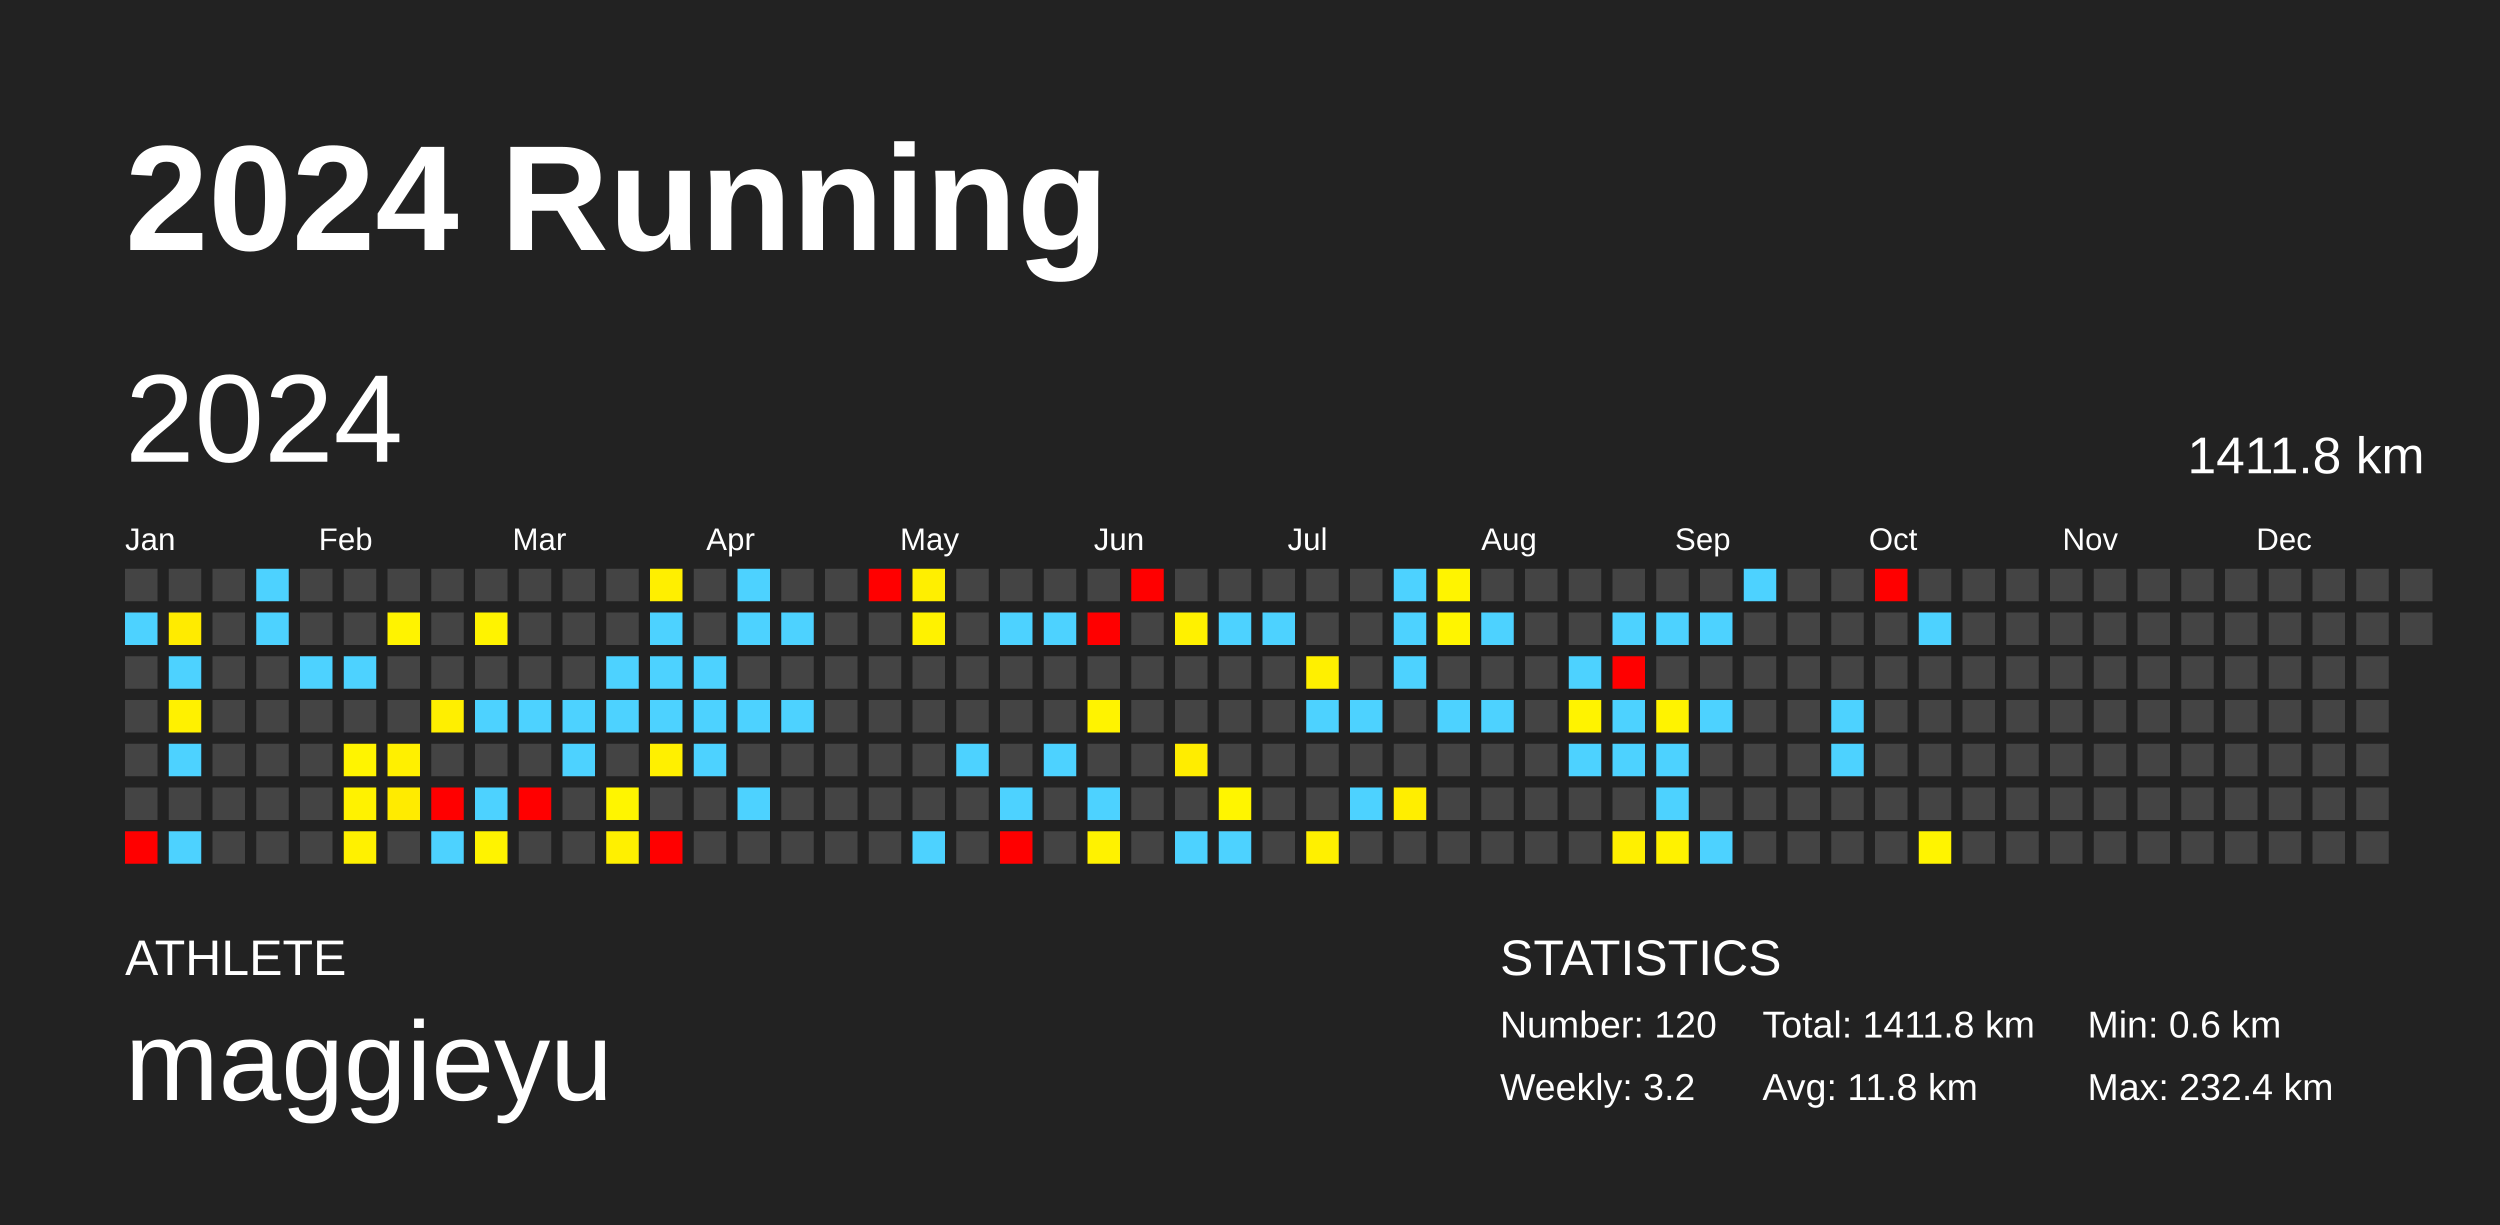
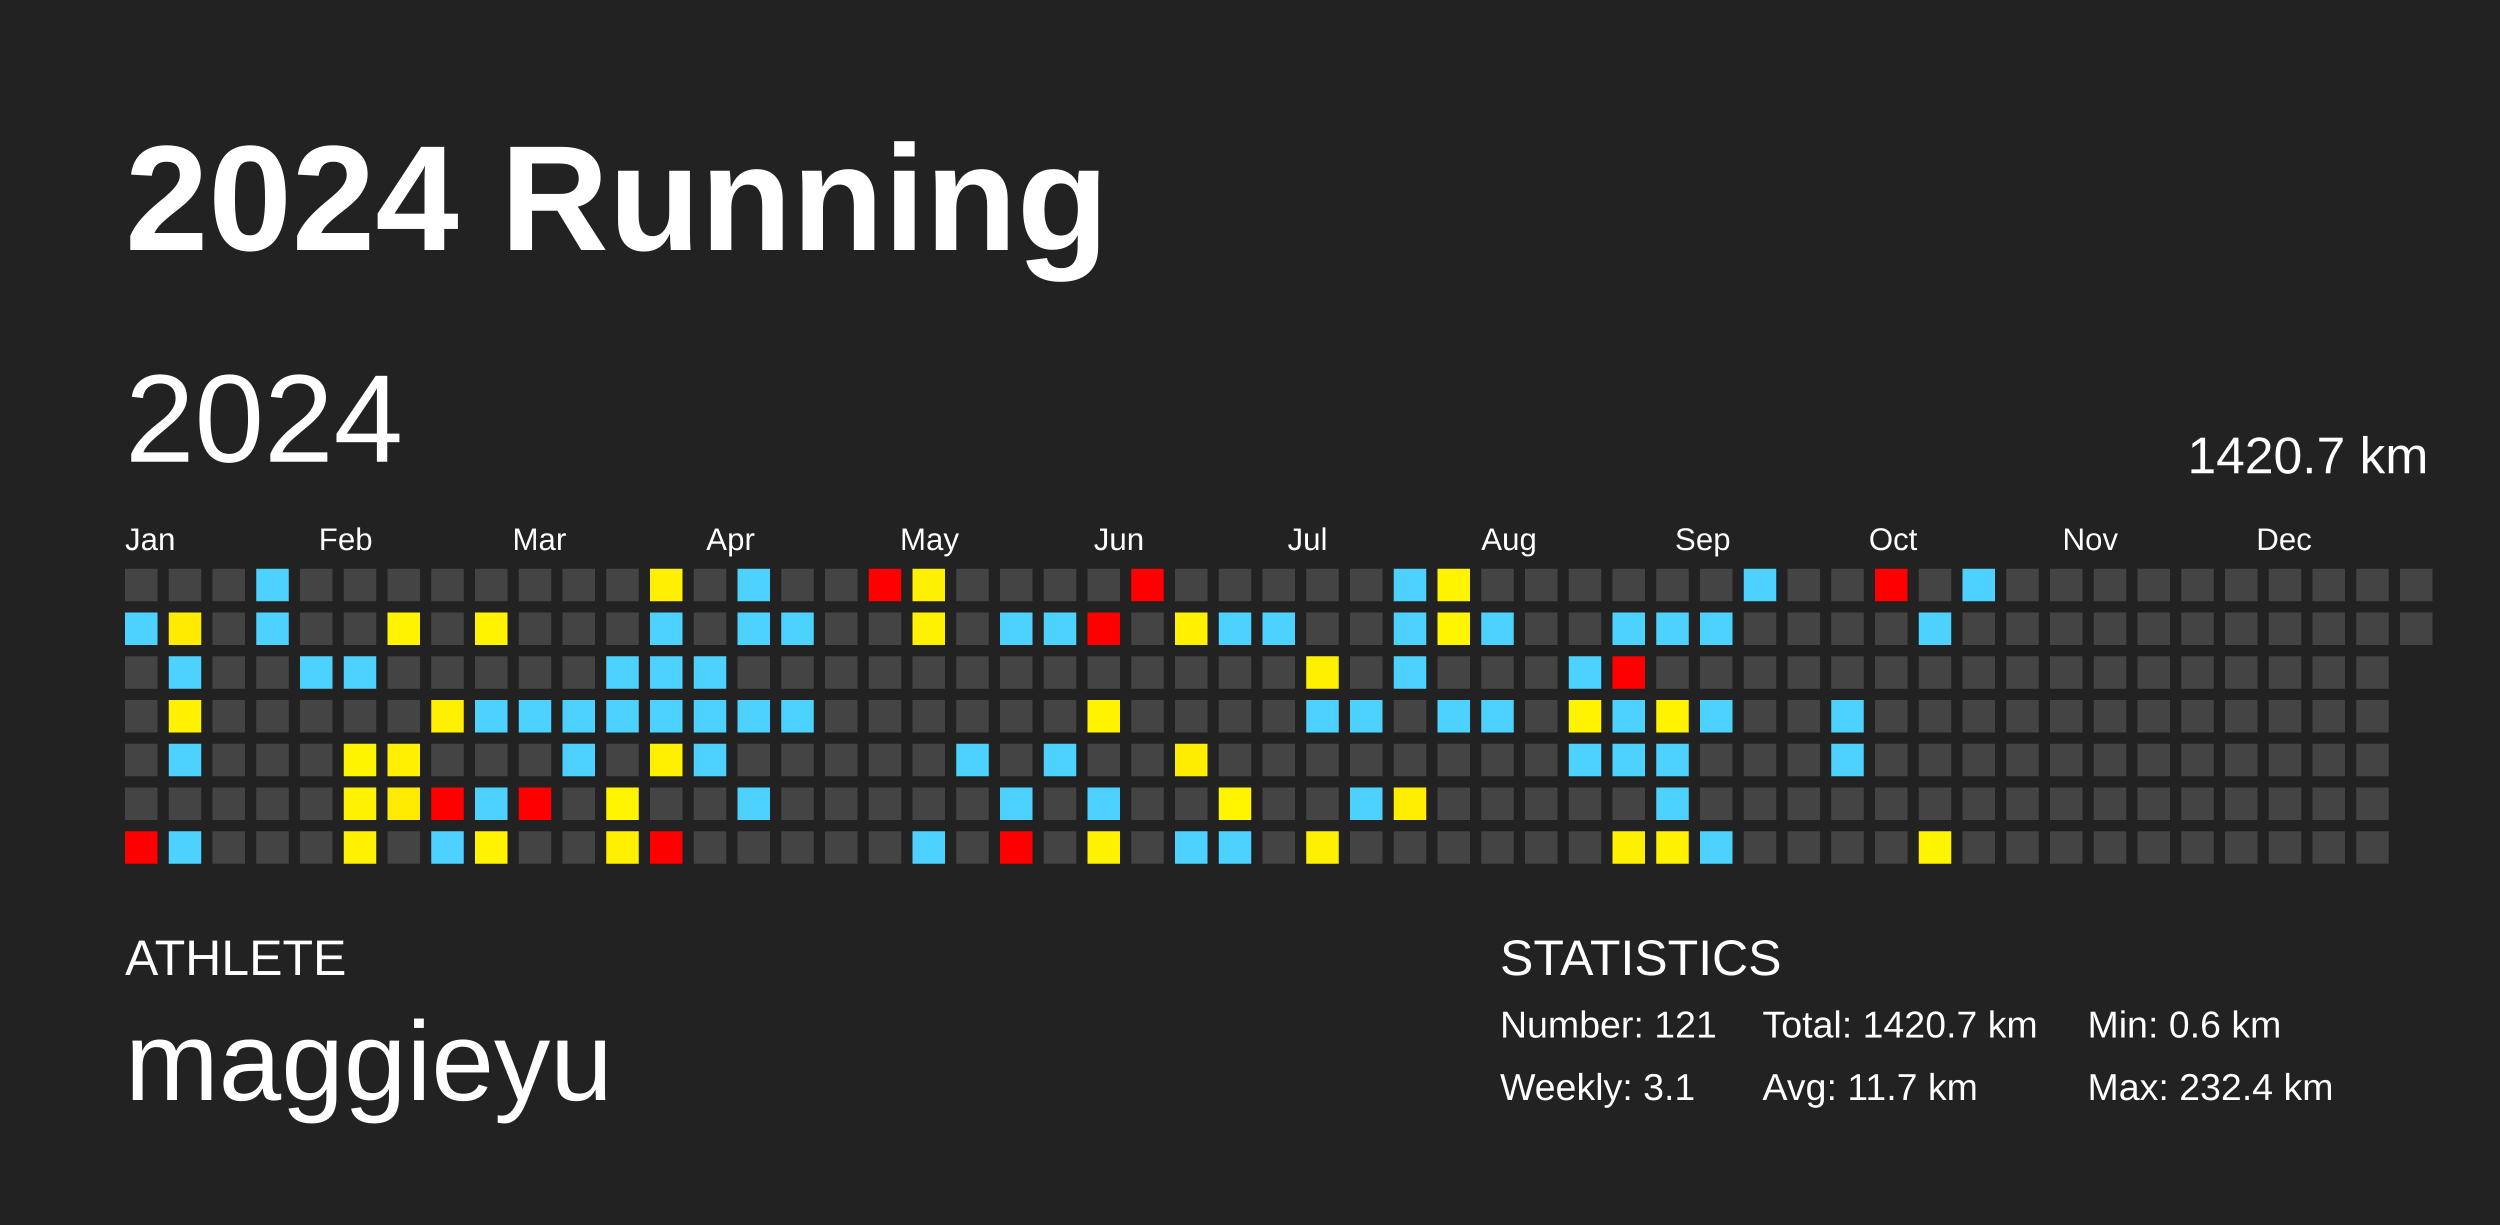
<svg xmlns="http://www.w3.org/2000/svg" baseProfile="full" height="98mm" version="1.1" viewBox="0,0,200,98" width="200mm">
  <defs />
  <rect fill="#222222" height="98" width="200" x="0" y="0" />
  <text fill="#FFFFFF" style="font-size:12px; font-family:Arial; font-weight:bold;" x="10" y="20">2024 Running</text>
  <text fill="#FFFFFF" style="font-size:4px; font-family:Arial" x="10" y="78">ATHLETE</text>
  <text fill="#FFFFFF" style="font-size:9px; font-family:Arial" x="10" y="88">maggieyu</text>
  <text fill="#FFFFFF" style="font-size:4px; font-family:Arial" x="120" y="78">STATISTICS</text>
-   <text fill="#FFFFFF" style="font-size:3px; font-family:Arial" x="120" y="83">Number: 120</text>
-   <text fill="#FFFFFF" style="font-size:3px; font-family:Arial" x="120" y="88">Weekly: 3.2</text>
-   <text fill="#FFFFFF" style="font-size:3px; font-family:Arial" x="141" y="83">Total: 1411.8 km</text>
-   <text fill="#FFFFFF" style="font-size:3px; font-family:Arial" x="141" y="88">Avg: 11.8 km</text>
+   <text fill="#FFFFFF" style="font-size:3px; font-family:Arial" x="120" y="83">Number: 121</text>
+   <text fill="#FFFFFF" style="font-size:3px; font-family:Arial" x="120" y="88">Weekly: 3.1</text>
+   <text fill="#FFFFFF" style="font-size:3px; font-family:Arial" x="141" y="83">Total: 1420.7 km</text>
+   <text fill="#FFFFFF" style="font-size:3px; font-family:Arial" x="141" y="88">Avg: 11.7 km</text>
  <text fill="#FFFFFF" style="font-size:3px; font-family:Arial" x="167" y="83">Min: 0.6 km</text>
  <text fill="#FFFFFF" style="font-size:3px; font-family:Arial" x="167" y="88">Max: 232.4 km</text>
  <text dominant-baseline="hanging" fill="#FFFFFF" style="font-size:10.0px; font-family:Arial;" x="10" y="30">2024</text>
-   <text dominant-baseline="hanging" fill="#FFFFFF" style="font-size:4.125px; font-family:Arial;" x="175" y="35">1411.8 km</text>
+   <text dominant-baseline="hanging" fill="#FFFFFF" style="font-size:4.125px; font-family:Arial;" x="175" y="35">1420.7 km</text>
  <text fill="#FFFFFF" style="font-size:2.5px; font-family:Arial" x="10.0" y="44">Jan</text>
  <text fill="#FFFFFF" style="font-size:2.5px; font-family:Arial" x="25.5" y="44">Feb</text>
  <text fill="#FFFFFF" style="font-size:2.5px; font-family:Arial" x="41.0" y="44">Mar</text>
  <text fill="#FFFFFF" style="font-size:2.5px; font-family:Arial" x="56.5" y="44">Apr</text>
  <text fill="#FFFFFF" style="font-size:2.5px; font-family:Arial" x="72.0" y="44">May</text>
  <text fill="#FFFFFF" style="font-size:2.5px; font-family:Arial" x="87.5" y="44">Jun</text>
  <text fill="#FFFFFF" style="font-size:2.5px; font-family:Arial" x="103.0" y="44">Jul</text>
  <text fill="#FFFFFF" style="font-size:2.5px; font-family:Arial" x="118.5" y="44">Aug</text>
  <text fill="#FFFFFF" style="font-size:2.5px; font-family:Arial" x="134.0" y="44">Sep</text>
  <text fill="#FFFFFF" style="font-size:2.5px; font-family:Arial" x="149.5" y="44">Oct</text>
  <text fill="#FFFFFF" style="font-size:2.5px; font-family:Arial" x="165.0" y="44">Nov</text>
  <text fill="#FFFFFF" style="font-size:2.5px; font-family:Arial" x="180.5" y="44">Dec</text>
  <rect fill="#444444" height="2.6" width="2.6" x="10.0" y="45.5" />
  <rect fill="#4dd2ff" height="2.6" width="2.6" x="10.0" y="49.0" />
  <rect fill="#444444" height="2.6" width="2.6" x="10.0" y="52.5" />
  <rect fill="#444444" height="2.6" width="2.6" x="10.0" y="56.0" />
  <rect fill="#444444" height="2.6" width="2.6" x="10.0" y="59.5" />
  <rect fill="#444444" height="2.6" width="2.6" x="10.0" y="63.0" />
  <rect fill="red" height="2.6" width="2.6" x="10.0" y="66.5" />
  <rect fill="#444444" height="2.6" width="2.6" x="13.5" y="45.5" />
  <rect fill="#ffeb00" height="2.6" width="2.6" x="13.5" y="49.0" />
  <rect fill="#4dd2ff" height="2.6" width="2.6" x="13.5" y="52.5" />
  <rect fill="#fff100" height="2.6" width="2.6" x="13.5" y="56.0" />
  <rect fill="#4dd2ff" height="2.6" width="2.6" x="13.5" y="59.5" />
  <rect fill="#444444" height="2.6" width="2.6" x="13.5" y="63.0" />
  <rect fill="#4dd2ff" height="2.6" width="2.6" x="13.5" y="66.5" />
  <rect fill="#444444" height="2.6" width="2.6" x="17.0" y="45.5" />
  <rect fill="#444444" height="2.6" width="2.6" x="17.0" y="49.0" />
  <rect fill="#444444" height="2.6" width="2.6" x="17.0" y="52.5" />
  <rect fill="#444444" height="2.6" width="2.6" x="17.0" y="56.0" />
  <rect fill="#444444" height="2.6" width="2.6" x="17.0" y="59.5" />
  <rect fill="#444444" height="2.6" width="2.6" x="17.0" y="63.0" />
  <rect fill="#444444" height="2.6" width="2.6" x="17.0" y="66.5" />
  <rect fill="#4dd2ff" height="2.6" width="2.6" x="20.5" y="45.5" />
  <rect fill="#4dd2ff" height="2.6" width="2.6" x="20.5" y="49.0" />
  <rect fill="#444444" height="2.6" width="2.6" x="20.5" y="52.5" />
  <rect fill="#444444" height="2.6" width="2.6" x="20.5" y="56.0" />
  <rect fill="#444444" height="2.6" width="2.6" x="20.5" y="59.5" />
  <rect fill="#444444" height="2.6" width="2.6" x="20.5" y="63.0" />
  <rect fill="#444444" height="2.6" width="2.6" x="20.5" y="66.5" />
  <rect fill="#444444" height="2.6" width="2.6" x="24.0" y="45.5" />
  <rect fill="#444444" height="2.6" width="2.6" x="24.0" y="49.0" />
  <rect fill="#4dd2ff" height="2.6" width="2.6" x="24.0" y="52.5" />
  <rect fill="#444444" height="2.6" width="2.6" x="24.0" y="56.0" />
  <rect fill="#444444" height="2.6" width="2.6" x="24.0" y="59.5" />
  <rect fill="#444444" height="2.6" width="2.6" x="24.0" y="63.0" />
  <rect fill="#444444" height="2.6" width="2.6" x="24.0" y="66.5" />
  <rect fill="#444444" height="2.6" width="2.6" x="27.5" y="45.5" />
  <rect fill="#444444" height="2.6" width="2.6" x="27.5" y="49.0" />
  <rect fill="#4dd2ff" height="2.6" width="2.6" x="27.5" y="52.5" />
  <rect fill="#444444" height="2.6" width="2.6" x="27.5" y="56.0" />
  <rect fill="#fff400" height="2.6" width="2.6" x="27.5" y="59.5" />
  <rect fill="#fff200" height="2.6" width="2.6" x="27.5" y="63.0" />
  <rect fill="#fff100" height="2.6" width="2.6" x="27.5" y="66.5" />
  <rect fill="#444444" height="2.6" width="2.6" x="31.0" y="45.5" />
  <rect fill="#fff300" height="2.6" width="2.6" x="31.0" y="49.0" />
  <rect fill="#444444" height="2.6" width="2.6" x="31.0" y="52.5" />
  <rect fill="#444444" height="2.6" width="2.6" x="31.0" y="56.0" />
  <rect fill="#fff000" height="2.6" width="2.6" x="31.0" y="59.5" />
  <rect fill="#ffeb00" height="2.6" width="2.6" x="31.0" y="63.0" />
  <rect fill="#444444" height="2.6" width="2.6" x="31.0" y="66.5" />
  <rect fill="#444444" height="2.6" width="2.6" x="34.5" y="45.5" />
  <rect fill="#444444" height="2.6" width="2.6" x="34.5" y="49.0" />
  <rect fill="#444444" height="2.6" width="2.6" x="34.5" y="52.5" />
  <rect fill="#ffef00" height="2.6" width="2.6" x="34.5" y="56.0" />
  <rect fill="#444444" height="2.6" width="2.6" x="34.5" y="59.5" />
  <rect fill="red" height="2.6" width="2.6" x="34.5" y="63.0" />
  <rect fill="#4dd2ff" height="2.6" width="2.6" x="34.5" y="66.5" />
  <rect fill="#444444" height="2.6" width="2.6" x="38.0" y="45.5" />
  <rect fill="#fff300" height="2.6" width="2.6" x="38.0" y="49.0" />
  <rect fill="#444444" height="2.6" width="2.6" x="38.0" y="52.5" />
  <rect fill="#4dd2ff" height="2.6" width="2.6" x="38.0" y="56.0" />
  <rect fill="#444444" height="2.6" width="2.6" x="38.0" y="59.5" />
  <rect fill="#4dd2ff" height="2.6" width="2.6" x="38.0" y="63.0" />
  <rect fill="#fff300" height="2.6" width="2.6" x="38.0" y="66.5" />
  <rect fill="#444444" height="2.6" width="2.6" x="41.5" y="45.5" />
  <rect fill="#444444" height="2.6" width="2.6" x="41.5" y="49.0" />
  <rect fill="#444444" height="2.6" width="2.6" x="41.5" y="52.5" />
  <rect fill="#4dd2ff" height="2.6" width="2.6" x="41.5" y="56.0" />
  <rect fill="#444444" height="2.6" width="2.6" x="41.5" y="59.5" />
  <rect fill="red" height="2.6" width="2.6" x="41.5" y="63.0" />
  <rect fill="#444444" height="2.6" width="2.6" x="41.5" y="66.5" />
  <rect fill="#444444" height="2.6" width="2.6" x="45.0" y="45.5" />
  <rect fill="#444444" height="2.6" width="2.6" x="45.0" y="49.0" />
  <rect fill="#444444" height="2.6" width="2.6" x="45.0" y="52.5" />
  <rect fill="#4dd2ff" height="2.6" width="2.6" x="45.0" y="56.0" />
  <rect fill="#4dd2ff" height="2.6" width="2.6" x="45.0" y="59.5" />
  <rect fill="#444444" height="2.6" width="2.6" x="45.0" y="63.0" />
  <rect fill="#444444" height="2.6" width="2.6" x="45.0" y="66.5" />
  <rect fill="#444444" height="2.6" width="2.6" x="48.5" y="45.5" />
  <rect fill="#444444" height="2.6" width="2.6" x="48.5" y="49.0" />
  <rect fill="#4dd2ff" height="2.6" width="2.6" x="48.5" y="52.5" />
  <rect fill="#4dd2ff" height="2.6" width="2.6" x="48.5" y="56.0" />
  <rect fill="#444444" height="2.6" width="2.6" x="48.5" y="59.5" />
  <rect fill="#fff500" height="2.6" width="2.6" x="48.5" y="63.0" />
  <rect fill="#fff000" height="2.6" width="2.6" x="48.5" y="66.5" />
  <rect fill="#ffef00" height="2.6" width="2.6" x="52.0" y="45.5" />
  <rect fill="#4dd2ff" height="2.6" width="2.6" x="52.0" y="49.0" />
  <rect fill="#4dd2ff" height="2.6" width="2.6" x="52.0" y="52.5" />
  <rect fill="#4dd2ff" height="2.6" width="2.6" x="52.0" y="56.0" />
  <rect fill="#fff000" height="2.6" width="2.6" x="52.0" y="59.5" />
  <rect fill="#444444" height="2.6" width="2.6" x="52.0" y="63.0" />
  <rect fill="red" height="2.6" width="2.6" x="52.0" y="66.5" />
  <rect fill="#444444" height="2.6" width="2.6" x="55.5" y="45.5" />
  <rect fill="#444444" height="2.6" width="2.6" x="55.5" y="49.0" />
  <rect fill="#4dd2ff" height="2.6" width="2.6" x="55.5" y="52.5" />
  <rect fill="#4dd2ff" height="2.6" width="2.6" x="55.5" y="56.0" />
  <rect fill="#4dd2ff" height="2.6" width="2.6" x="55.5" y="59.5" />
  <rect fill="#444444" height="2.6" width="2.6" x="55.5" y="63.0" />
  <rect fill="#444444" height="2.6" width="2.6" x="55.5" y="66.5" />
  <rect fill="#4dd2ff" height="2.6" width="2.6" x="59.0" y="45.5" />
  <rect fill="#4dd2ff" height="2.6" width="2.6" x="59.0" y="49.0" />
  <rect fill="#444444" height="2.6" width="2.6" x="59.0" y="52.5" />
  <rect fill="#4dd2ff" height="2.6" width="2.6" x="59.0" y="56.0" />
  <rect fill="#444444" height="2.6" width="2.6" x="59.0" y="59.5" />
  <rect fill="#4dd2ff" height="2.6" width="2.6" x="59.0" y="63.0" />
  <rect fill="#444444" height="2.6" width="2.6" x="59.0" y="66.5" />
  <rect fill="#444444" height="2.6" width="2.6" x="62.5" y="45.5" />
  <rect fill="#4dd2ff" height="2.6" width="2.6" x="62.5" y="49.0" />
  <rect fill="#444444" height="2.6" width="2.6" x="62.5" y="52.5" />
  <rect fill="#4dd2ff" height="2.6" width="2.6" x="62.5" y="56.0" />
  <rect fill="#444444" height="2.6" width="2.6" x="62.5" y="59.5" />
  <rect fill="#444444" height="2.6" width="2.6" x="62.5" y="63.0" />
  <rect fill="#444444" height="2.6" width="2.6" x="62.5" y="66.5" />
  <rect fill="#444444" height="2.6" width="2.6" x="66.0" y="45.5" />
  <rect fill="#444444" height="2.6" width="2.6" x="66.0" y="49.0" />
  <rect fill="#444444" height="2.6" width="2.6" x="66.0" y="52.5" />
  <rect fill="#444444" height="2.6" width="2.6" x="66.0" y="56.0" />
  <rect fill="#444444" height="2.6" width="2.6" x="66.0" y="59.5" />
  <rect fill="#444444" height="2.6" width="2.6" x="66.0" y="63.0" />
  <rect fill="#444444" height="2.6" width="2.6" x="66.0" y="66.5" />
  <rect fill="red" height="2.6" width="2.6" x="69.5" y="45.5" />
  <rect fill="#444444" height="2.6" width="2.6" x="69.5" y="49.0" />
  <rect fill="#444444" height="2.6" width="2.6" x="69.5" y="52.5" />
  <rect fill="#444444" height="2.6" width="2.6" x="69.5" y="56.0" />
  <rect fill="#444444" height="2.6" width="2.6" x="69.5" y="59.5" />
  <rect fill="#444444" height="2.6" width="2.6" x="69.5" y="63.0" />
  <rect fill="#444444" height="2.6" width="2.6" x="69.5" y="66.5" />
  <rect fill="#ffef00" height="2.6" width="2.6" x="73.0" y="45.5" />
  <rect fill="#fff200" height="2.6" width="2.6" x="73.0" y="49.0" />
  <rect fill="#444444" height="2.6" width="2.6" x="73.0" y="52.5" />
  <rect fill="#444444" height="2.6" width="2.6" x="73.0" y="56.0" />
  <rect fill="#444444" height="2.6" width="2.6" x="73.0" y="59.5" />
  <rect fill="#444444" height="2.6" width="2.6" x="73.0" y="63.0" />
  <rect fill="#4dd2ff" height="2.6" width="2.6" x="73.0" y="66.5" />
  <rect fill="#444444" height="2.6" width="2.6" x="76.5" y="45.5" />
  <rect fill="#444444" height="2.6" width="2.6" x="76.5" y="49.0" />
  <rect fill="#444444" height="2.6" width="2.6" x="76.5" y="52.5" />
  <rect fill="#444444" height="2.6" width="2.6" x="76.5" y="56.0" />
  <rect fill="#4dd2ff" height="2.6" width="2.6" x="76.5" y="59.5" />
  <rect fill="#444444" height="2.6" width="2.6" x="76.5" y="63.0" />
  <rect fill="#444444" height="2.6" width="2.6" x="76.5" y="66.5" />
  <rect fill="#444444" height="2.6" width="2.6" x="80.0" y="45.5" />
  <rect fill="#4dd2ff" height="2.6" width="2.6" x="80.0" y="49.0" />
  <rect fill="#444444" height="2.6" width="2.6" x="80.0" y="52.5" />
  <rect fill="#444444" height="2.6" width="2.6" x="80.0" y="56.0" />
  <rect fill="#444444" height="2.6" width="2.6" x="80.0" y="59.5" />
  <rect fill="#4dd2ff" height="2.6" width="2.6" x="80.0" y="63.0" />
  <rect fill="red" height="2.6" width="2.6" x="80.0" y="66.5" />
  <rect fill="#444444" height="2.6" width="2.6" x="83.5" y="45.5" />
  <rect fill="#4dd2ff" height="2.6" width="2.6" x="83.5" y="49.0" />
  <rect fill="#444444" height="2.6" width="2.6" x="83.5" y="52.5" />
  <rect fill="#444444" height="2.6" width="2.6" x="83.5" y="56.0" />
  <rect fill="#4dd2ff" height="2.6" width="2.6" x="83.5" y="59.5" />
  <rect fill="#444444" height="2.6" width="2.6" x="83.5" y="63.0" />
  <rect fill="#444444" height="2.6" width="2.6" x="83.5" y="66.5" />
  <rect fill="#444444" height="2.6" width="2.6" x="87.0" y="45.5" />
  <rect fill="red" height="2.6" width="2.6" x="87.0" y="49.0" />
  <rect fill="#444444" height="2.6" width="2.6" x="87.0" y="52.5" />
  <rect fill="#fff300" height="2.6" width="2.6" x="87.0" y="56.0" />
  <rect fill="#444444" height="2.6" width="2.6" x="87.0" y="59.5" />
  <rect fill="#4dd2ff" height="2.6" width="2.6" x="87.0" y="63.0" />
  <rect fill="#fff200" height="2.6" width="2.6" x="87.0" y="66.5" />
  <rect fill="red" height="2.6" width="2.6" x="90.5" y="45.5" />
  <rect fill="#444444" height="2.6" width="2.6" x="90.5" y="49.0" />
  <rect fill="#444444" height="2.6" width="2.6" x="90.5" y="52.5" />
  <rect fill="#444444" height="2.6" width="2.6" x="90.5" y="56.0" />
  <rect fill="#444444" height="2.6" width="2.6" x="90.5" y="59.5" />
  <rect fill="#444444" height="2.6" width="2.6" x="90.5" y="63.0" />
  <rect fill="#444444" height="2.6" width="2.6" x="90.5" y="66.5" />
  <rect fill="#444444" height="2.6" width="2.6" x="94.0" y="45.5" />
  <rect fill="#fff100" height="2.6" width="2.6" x="94.0" y="49.0" />
  <rect fill="#444444" height="2.6" width="2.6" x="94.0" y="52.5" />
  <rect fill="#444444" height="2.6" width="2.6" x="94.0" y="56.0" />
  <rect fill="#ffed00" height="2.6" width="2.6" x="94.0" y="59.5" />
  <rect fill="#444444" height="2.6" width="2.6" x="94.0" y="63.0" />
  <rect fill="#4dd2ff" height="2.6" width="2.6" x="94.0" y="66.5" />
  <rect fill="#444444" height="2.6" width="2.6" x="97.5" y="45.5" />
  <rect fill="#4dd2ff" height="2.6" width="2.6" x="97.5" y="49.0" />
  <rect fill="#444444" height="2.6" width="2.6" x="97.5" y="52.5" />
  <rect fill="#444444" height="2.6" width="2.6" x="97.5" y="56.0" />
  <rect fill="#444444" height="2.6" width="2.6" x="97.5" y="59.5" />
  <rect fill="#fff500" height="2.6" width="2.6" x="97.5" y="63.0" />
  <rect fill="#4dd2ff" height="2.6" width="2.6" x="97.5" y="66.5" />
  <rect fill="#444444" height="2.6" width="2.6" x="101.0" y="45.5" />
  <rect fill="#4dd2ff" height="2.6" width="2.6" x="101.0" y="49.0" />
  <rect fill="#444444" height="2.6" width="2.6" x="101.0" y="52.5" />
  <rect fill="#444444" height="2.6" width="2.6" x="101.0" y="56.0" />
  <rect fill="#444444" height="2.6" width="2.6" x="101.0" y="59.5" />
  <rect fill="#444444" height="2.6" width="2.6" x="101.0" y="63.0" />
  <rect fill="#444444" height="2.6" width="2.6" x="101.0" y="66.5" />
  <rect fill="#444444" height="2.6" width="2.6" x="104.5" y="45.5" />
  <rect fill="#444444" height="2.6" width="2.6" x="104.5" y="49.0" />
  <rect fill="#fff000" height="2.6" width="2.6" x="104.5" y="52.5" />
  <rect fill="#4dd2ff" height="2.6" width="2.6" x="104.5" y="56.0" />
  <rect fill="#444444" height="2.6" width="2.6" x="104.5" y="59.5" />
  <rect fill="#444444" height="2.6" width="2.6" x="104.5" y="63.0" />
  <rect fill="#fff000" height="2.6" width="2.6" x="104.5" y="66.5" />
  <rect fill="#444444" height="2.6" width="2.6" x="108.0" y="45.5" />
  <rect fill="#444444" height="2.6" width="2.6" x="108.0" y="49.0" />
  <rect fill="#444444" height="2.6" width="2.6" x="108.0" y="52.5" />
  <rect fill="#4dd2ff" height="2.6" width="2.6" x="108.0" y="56.0" />
  <rect fill="#444444" height="2.6" width="2.6" x="108.0" y="59.5" />
  <rect fill="#4dd2ff" height="2.6" width="2.6" x="108.0" y="63.0" />
  <rect fill="#444444" height="2.6" width="2.6" x="108.0" y="66.5" />
  <rect fill="#4dd2ff" height="2.6" width="2.6" x="111.5" y="45.5" />
  <rect fill="#4dd2ff" height="2.6" width="2.6" x="111.5" y="49.0" />
  <rect fill="#4dd2ff" height="2.6" width="2.6" x="111.5" y="52.5" />
  <rect fill="#444444" height="2.6" width="2.6" x="111.5" y="56.0" />
  <rect fill="#444444" height="2.6" width="2.6" x="111.5" y="59.5" />
  <rect fill="#ffee00" height="2.6" width="2.6" x="111.5" y="63.0" />
  <rect fill="#444444" height="2.6" width="2.6" x="111.5" y="66.5" />
  <rect fill="#fff400" height="2.6" width="2.6" x="115.0" y="45.5" />
  <rect fill="#fff500" height="2.6" width="2.6" x="115.0" y="49.0" />
  <rect fill="#444444" height="2.6" width="2.6" x="115.0" y="52.5" />
  <rect fill="#4dd2ff" height="2.6" width="2.6" x="115.0" y="56.0" />
  <rect fill="#444444" height="2.6" width="2.6" x="115.0" y="59.5" />
  <rect fill="#444444" height="2.6" width="2.6" x="115.0" y="63.0" />
  <rect fill="#444444" height="2.6" width="2.6" x="115.0" y="66.5" />
  <rect fill="#444444" height="2.6" width="2.6" x="118.5" y="45.5" />
  <rect fill="#4dd2ff" height="2.6" width="2.6" x="118.5" y="49.0" />
  <rect fill="#444444" height="2.6" width="2.6" x="118.5" y="52.5" />
  <rect fill="#4dd2ff" height="2.6" width="2.6" x="118.5" y="56.0" />
  <rect fill="#444444" height="2.6" width="2.6" x="118.5" y="59.5" />
  <rect fill="#444444" height="2.6" width="2.6" x="118.5" y="63.0" />
  <rect fill="#444444" height="2.6" width="2.6" x="118.5" y="66.5" />
  <rect fill="#444444" height="2.6" width="2.6" x="122.0" y="45.5" />
  <rect fill="#444444" height="2.6" width="2.6" x="122.0" y="49.0" />
  <rect fill="#444444" height="2.6" width="2.6" x="122.0" y="52.5" />
  <rect fill="#444444" height="2.6" width="2.6" x="122.0" y="56.0" />
  <rect fill="#444444" height="2.6" width="2.6" x="122.0" y="59.5" />
  <rect fill="#444444" height="2.6" width="2.6" x="122.0" y="63.0" />
  <rect fill="#444444" height="2.6" width="2.6" x="122.0" y="66.5" />
  <rect fill="#444444" height="2.6" width="2.6" x="125.5" y="45.5" />
  <rect fill="#444444" height="2.6" width="2.6" x="125.5" y="49.0" />
  <rect fill="#4dd2ff" height="2.6" width="2.6" x="125.5" y="52.5" />
  <rect fill="#fff300" height="2.6" width="2.6" x="125.5" y="56.0" />
  <rect fill="#4dd2ff" height="2.6" width="2.6" x="125.5" y="59.5" />
  <rect fill="#444444" height="2.6" width="2.6" x="125.5" y="63.0" />
  <rect fill="#444444" height="2.6" width="2.6" x="125.5" y="66.5" />
  <rect fill="#444444" height="2.6" width="2.6" x="129.0" y="45.5" />
  <rect fill="#4dd2ff" height="2.6" width="2.6" x="129.0" y="49.0" />
  <rect fill="red" height="2.6" width="2.6" x="129.0" y="52.5" />
  <rect fill="#4dd2ff" height="2.6" width="2.6" x="129.0" y="56.0" />
  <rect fill="#4dd2ff" height="2.6" width="2.6" x="129.0" y="59.5" />
  <rect fill="#444444" height="2.6" width="2.6" x="129.0" y="63.0" />
  <rect fill="#fff000" height="2.6" width="2.6" x="129.0" y="66.5" />
  <rect fill="#444444" height="2.6" width="2.6" x="132.5" y="45.5" />
  <rect fill="#4dd2ff" height="2.6" width="2.6" x="132.5" y="49.0" />
  <rect fill="#444444" height="2.6" width="2.6" x="132.5" y="52.5" />
  <rect fill="#fff300" height="2.6" width="2.6" x="132.5" y="56.0" />
  <rect fill="#4dd2ff" height="2.6" width="2.6" x="132.5" y="59.5" />
  <rect fill="#4dd2ff" height="2.6" width="2.6" x="132.5" y="63.0" />
  <rect fill="#fff200" height="2.6" width="2.6" x="132.5" y="66.5" />
  <rect fill="#444444" height="2.6" width="2.6" x="136.0" y="45.5" />
  <rect fill="#4dd2ff" height="2.6" width="2.6" x="136.0" y="49.0" />
  <rect fill="#444444" height="2.6" width="2.6" x="136.0" y="52.5" />
  <rect fill="#4dd2ff" height="2.6" width="2.6" x="136.0" y="56.0" />
  <rect fill="#444444" height="2.6" width="2.6" x="136.0" y="59.5" />
  <rect fill="#444444" height="2.6" width="2.6" x="136.0" y="63.0" />
  <rect fill="#4dd2ff" height="2.6" width="2.6" x="136.0" y="66.5" />
  <rect fill="#4dd2ff" height="2.6" width="2.6" x="139.5" y="45.5" />
  <rect fill="#444444" height="2.6" width="2.6" x="139.5" y="49.0" />
  <rect fill="#444444" height="2.6" width="2.6" x="139.5" y="52.5" />
  <rect fill="#444444" height="2.6" width="2.6" x="139.5" y="56.0" />
  <rect fill="#444444" height="2.6" width="2.6" x="139.5" y="59.5" />
  <rect fill="#444444" height="2.6" width="2.6" x="139.5" y="63.0" />
  <rect fill="#444444" height="2.6" width="2.6" x="139.5" y="66.5" />
  <rect fill="#444444" height="2.6" width="2.6" x="143.0" y="45.5" />
  <rect fill="#444444" height="2.6" width="2.6" x="143.0" y="49.0" />
  <rect fill="#444444" height="2.6" width="2.6" x="143.0" y="52.5" />
  <rect fill="#444444" height="2.6" width="2.6" x="143.0" y="56.0" />
  <rect fill="#444444" height="2.6" width="2.6" x="143.0" y="59.5" />
  <rect fill="#444444" height="2.6" width="2.6" x="143.0" y="63.0" />
  <rect fill="#444444" height="2.6" width="2.6" x="143.0" y="66.5" />
  <rect fill="#444444" height="2.6" width="2.6" x="146.5" y="45.5" />
  <rect fill="#444444" height="2.6" width="2.6" x="146.5" y="49.0" />
  <rect fill="#444444" height="2.6" width="2.6" x="146.5" y="52.5" />
  <rect fill="#4dd2ff" height="2.6" width="2.6" x="146.5" y="56.0" />
  <rect fill="#4dd2ff" height="2.6" width="2.6" x="146.5" y="59.5" />
  <rect fill="#444444" height="2.6" width="2.6" x="146.5" y="63.0" />
  <rect fill="#444444" height="2.6" width="2.6" x="146.5" y="66.5" />
  <rect fill="red" height="2.6" width="2.6" x="150.0" y="45.5" />
  <rect fill="#444444" height="2.6" width="2.6" x="150.0" y="49.0" />
  <rect fill="#444444" height="2.6" width="2.6" x="150.0" y="52.5" />
  <rect fill="#444444" height="2.6" width="2.6" x="150.0" y="56.0" />
  <rect fill="#444444" height="2.6" width="2.6" x="150.0" y="59.5" />
  <rect fill="#444444" height="2.6" width="2.6" x="150.0" y="63.0" />
  <rect fill="#444444" height="2.6" width="2.6" x="150.0" y="66.5" />
  <rect fill="#444444" height="2.6" width="2.6" x="153.5" y="45.5" />
  <rect fill="#4dd2ff" height="2.6" width="2.6" x="153.5" y="49.0" />
  <rect fill="#444444" height="2.6" width="2.6" x="153.5" y="52.5" />
  <rect fill="#444444" height="2.6" width="2.6" x="153.5" y="56.0" />
  <rect fill="#444444" height="2.6" width="2.6" x="153.5" y="59.5" />
  <rect fill="#444444" height="2.6" width="2.6" x="153.5" y="63.0" />
  <rect fill="#fff400" height="2.6" width="2.6" x="153.5" y="66.5" />
-   <rect fill="#444444" height="2.6" width="2.6" x="157.0" y="45.5" />
+   <rect fill="#4dd2ff" height="2.6" width="2.6" x="157.0" y="45.5" />
  <rect fill="#444444" height="2.6" width="2.6" x="157.0" y="49.0" />
  <rect fill="#444444" height="2.6" width="2.6" x="157.0" y="52.5" />
  <rect fill="#444444" height="2.6" width="2.6" x="157.0" y="56.0" />
  <rect fill="#444444" height="2.6" width="2.6" x="157.0" y="59.5" />
  <rect fill="#444444" height="2.6" width="2.6" x="157.0" y="63.0" />
  <rect fill="#444444" height="2.6" width="2.6" x="157.0" y="66.5" />
  <rect fill="#444444" height="2.6" width="2.6" x="160.5" y="45.5" />
  <rect fill="#444444" height="2.6" width="2.6" x="160.5" y="49.0" />
  <rect fill="#444444" height="2.6" width="2.6" x="160.5" y="52.5" />
  <rect fill="#444444" height="2.6" width="2.6" x="160.5" y="56.0" />
  <rect fill="#444444" height="2.6" width="2.6" x="160.5" y="59.5" />
  <rect fill="#444444" height="2.6" width="2.6" x="160.5" y="63.0" />
  <rect fill="#444444" height="2.6" width="2.6" x="160.5" y="66.5" />
  <rect fill="#444444" height="2.6" width="2.6" x="164.0" y="45.5" />
  <rect fill="#444444" height="2.6" width="2.6" x="164.0" y="49.0" />
  <rect fill="#444444" height="2.6" width="2.6" x="164.0" y="52.5" />
  <rect fill="#444444" height="2.6" width="2.6" x="164.0" y="56.0" />
  <rect fill="#444444" height="2.6" width="2.6" x="164.0" y="59.5" />
  <rect fill="#444444" height="2.6" width="2.6" x="164.0" y="63.0" />
  <rect fill="#444444" height="2.6" width="2.6" x="164.0" y="66.5" />
  <rect fill="#444444" height="2.6" width="2.6" x="167.5" y="45.5" />
  <rect fill="#444444" height="2.6" width="2.6" x="167.5" y="49.0" />
  <rect fill="#444444" height="2.6" width="2.6" x="167.5" y="52.5" />
  <rect fill="#444444" height="2.6" width="2.6" x="167.5" y="56.0" />
  <rect fill="#444444" height="2.6" width="2.6" x="167.5" y="59.5" />
  <rect fill="#444444" height="2.6" width="2.6" x="167.5" y="63.0" />
  <rect fill="#444444" height="2.6" width="2.6" x="167.5" y="66.5" />
  <rect fill="#444444" height="2.6" width="2.6" x="171.0" y="45.5" />
  <rect fill="#444444" height="2.6" width="2.6" x="171.0" y="49.0" />
  <rect fill="#444444" height="2.6" width="2.6" x="171.0" y="52.5" />
  <rect fill="#444444" height="2.6" width="2.6" x="171.0" y="56.0" />
  <rect fill="#444444" height="2.6" width="2.6" x="171.0" y="59.5" />
  <rect fill="#444444" height="2.6" width="2.6" x="171.0" y="63.0" />
  <rect fill="#444444" height="2.6" width="2.6" x="171.0" y="66.5" />
  <rect fill="#444444" height="2.6" width="2.6" x="174.5" y="45.5" />
  <rect fill="#444444" height="2.6" width="2.6" x="174.5" y="49.0" />
  <rect fill="#444444" height="2.6" width="2.6" x="174.5" y="52.5" />
  <rect fill="#444444" height="2.6" width="2.6" x="174.5" y="56.0" />
  <rect fill="#444444" height="2.6" width="2.6" x="174.5" y="59.5" />
  <rect fill="#444444" height="2.6" width="2.6" x="174.5" y="63.0" />
  <rect fill="#444444" height="2.6" width="2.6" x="174.5" y="66.5" />
  <rect fill="#444444" height="2.6" width="2.6" x="178.0" y="45.5" />
  <rect fill="#444444" height="2.6" width="2.6" x="178.0" y="49.0" />
  <rect fill="#444444" height="2.6" width="2.6" x="178.0" y="52.5" />
  <rect fill="#444444" height="2.6" width="2.6" x="178.0" y="56.0" />
  <rect fill="#444444" height="2.6" width="2.6" x="178.0" y="59.5" />
  <rect fill="#444444" height="2.6" width="2.6" x="178.0" y="63.0" />
  <rect fill="#444444" height="2.6" width="2.6" x="178.0" y="66.5" />
  <rect fill="#444444" height="2.6" width="2.6" x="181.5" y="45.5" />
  <rect fill="#444444" height="2.6" width="2.6" x="181.5" y="49.0" />
  <rect fill="#444444" height="2.6" width="2.6" x="181.5" y="52.5" />
  <rect fill="#444444" height="2.6" width="2.6" x="181.5" y="56.0" />
  <rect fill="#444444" height="2.6" width="2.6" x="181.5" y="59.5" />
  <rect fill="#444444" height="2.6" width="2.6" x="181.5" y="63.0" />
  <rect fill="#444444" height="2.6" width="2.6" x="181.5" y="66.5" />
  <rect fill="#444444" height="2.6" width="2.6" x="185.0" y="45.5" />
  <rect fill="#444444" height="2.6" width="2.6" x="185.0" y="49.0" />
  <rect fill="#444444" height="2.6" width="2.6" x="185.0" y="52.5" />
  <rect fill="#444444" height="2.6" width="2.6" x="185.0" y="56.0" />
  <rect fill="#444444" height="2.6" width="2.6" x="185.0" y="59.5" />
  <rect fill="#444444" height="2.6" width="2.6" x="185.0" y="63.0" />
  <rect fill="#444444" height="2.6" width="2.6" x="185.0" y="66.5" />
  <rect fill="#444444" height="2.6" width="2.6" x="188.5" y="45.5" />
  <rect fill="#444444" height="2.6" width="2.6" x="188.5" y="49.0" />
  <rect fill="#444444" height="2.6" width="2.6" x="188.5" y="52.5" />
  <rect fill="#444444" height="2.6" width="2.6" x="188.5" y="56.0" />
  <rect fill="#444444" height="2.6" width="2.6" x="188.5" y="59.5" />
  <rect fill="#444444" height="2.6" width="2.6" x="188.5" y="63.0" />
  <rect fill="#444444" height="2.6" width="2.6" x="188.5" y="66.5" />
  <rect fill="#444444" height="2.6" width="2.6" x="192.0" y="45.5" />
  <rect fill="#444444" height="2.6" width="2.6" x="192.0" y="49.0" />
</svg>
